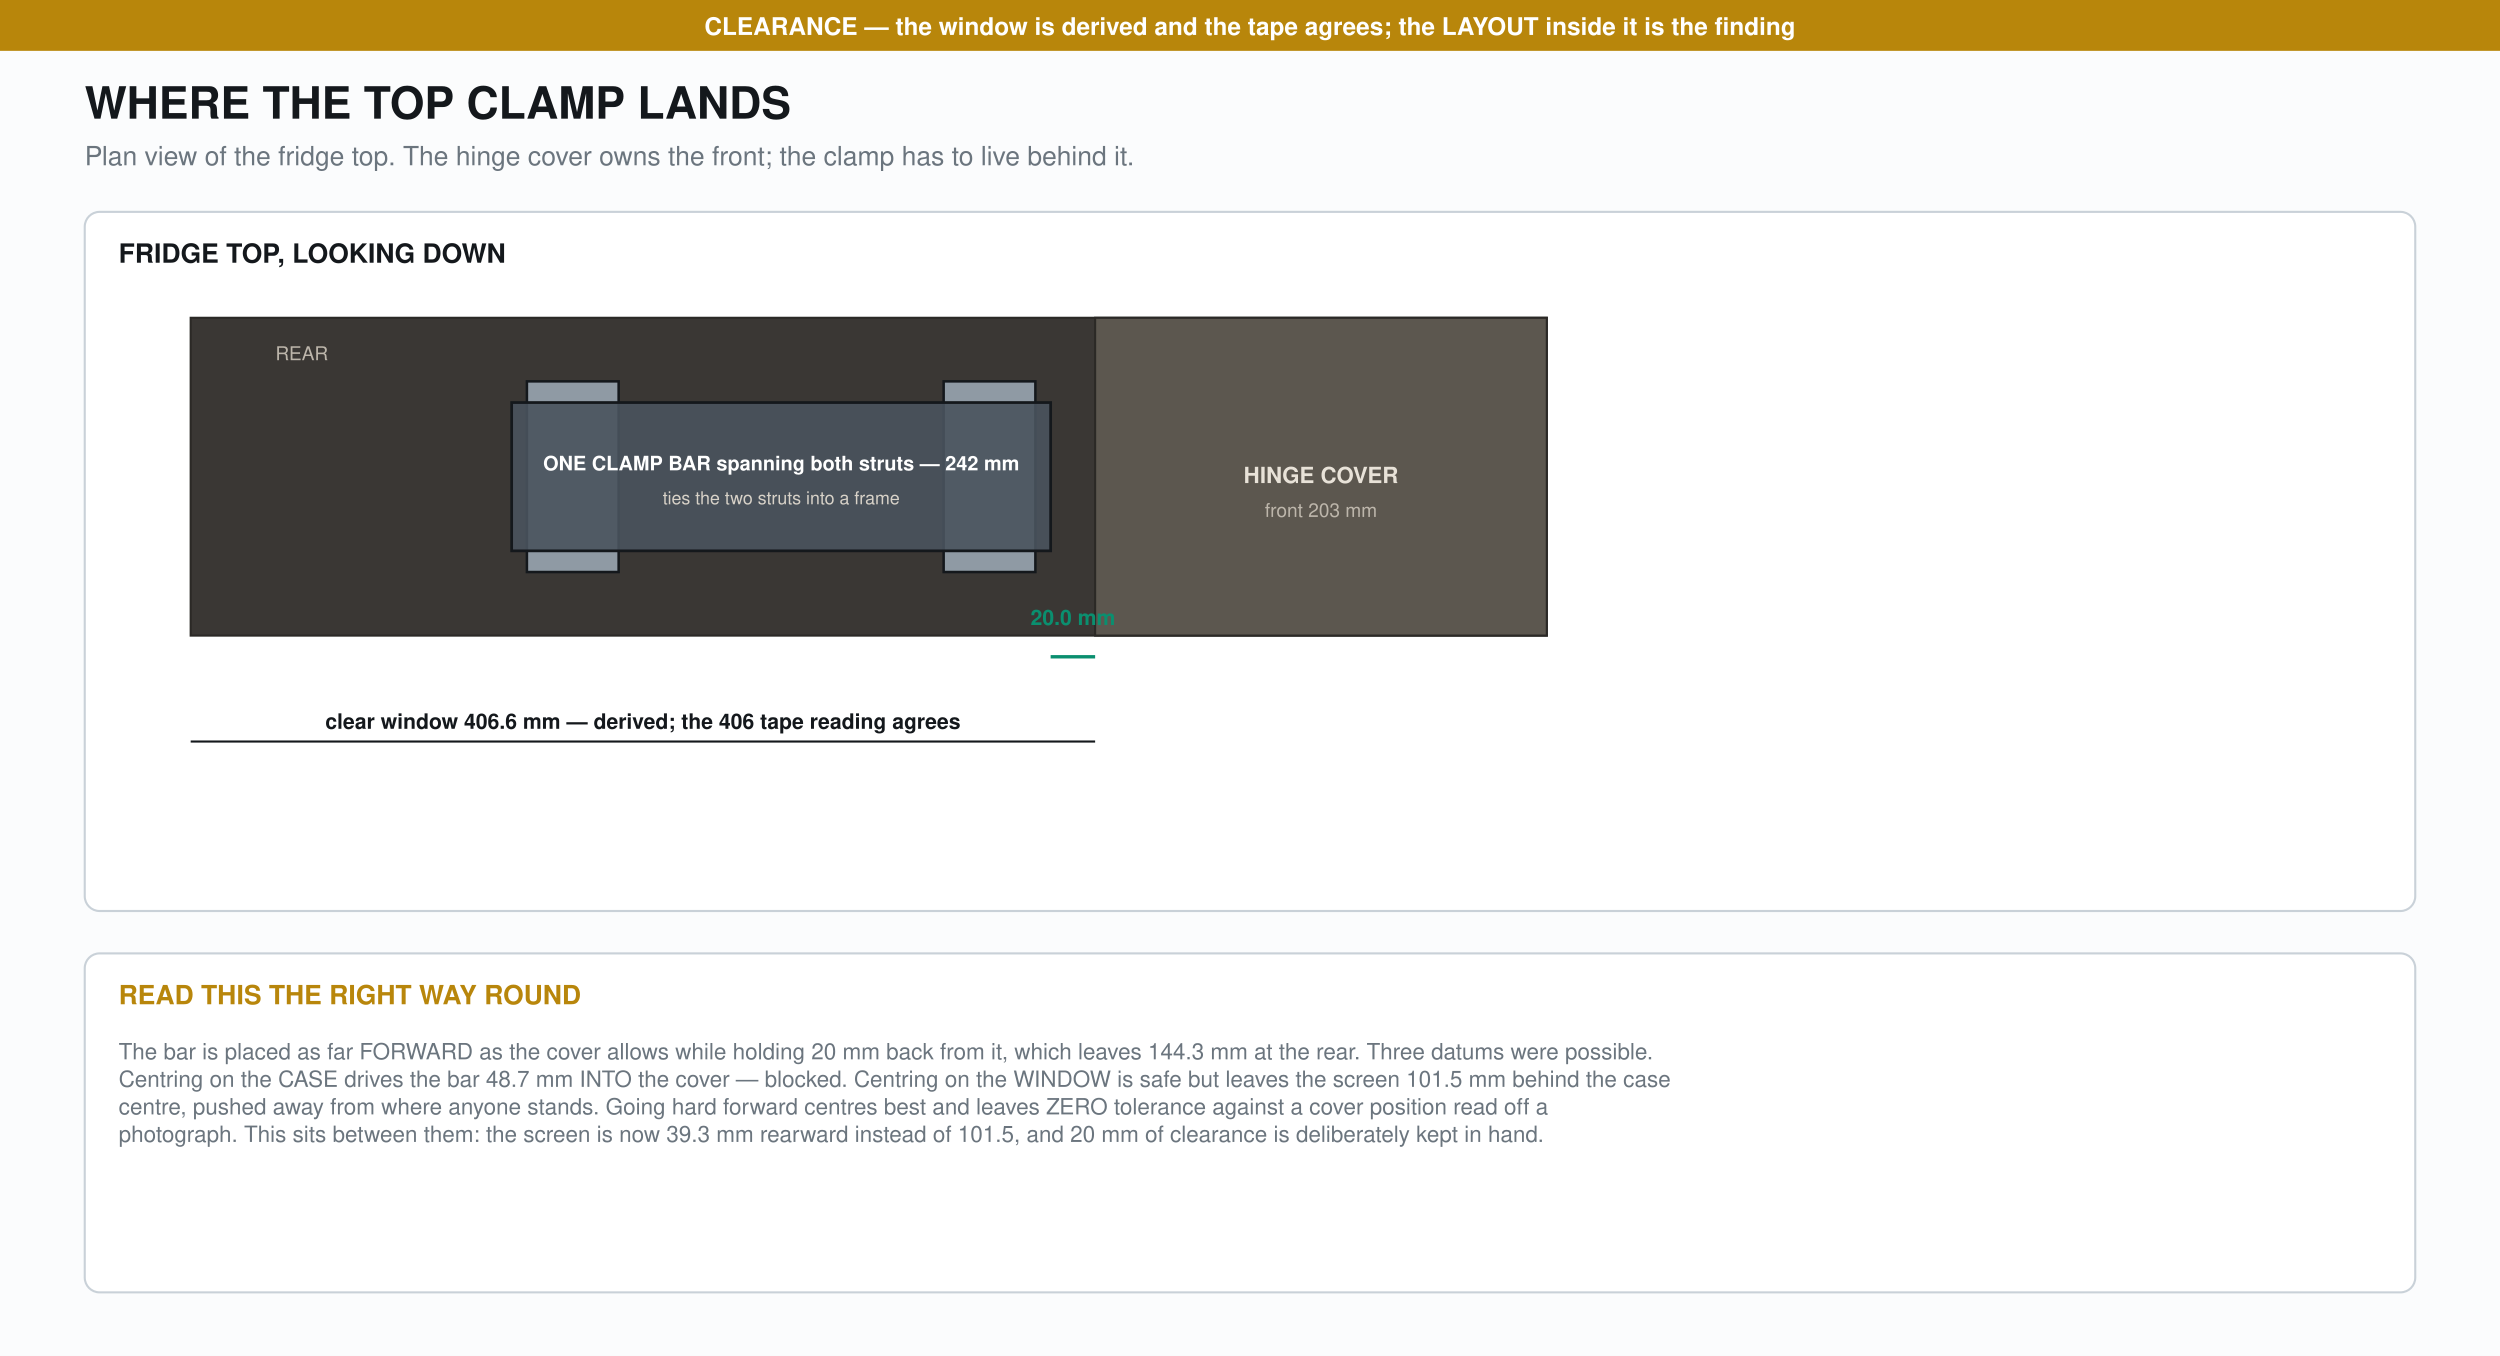
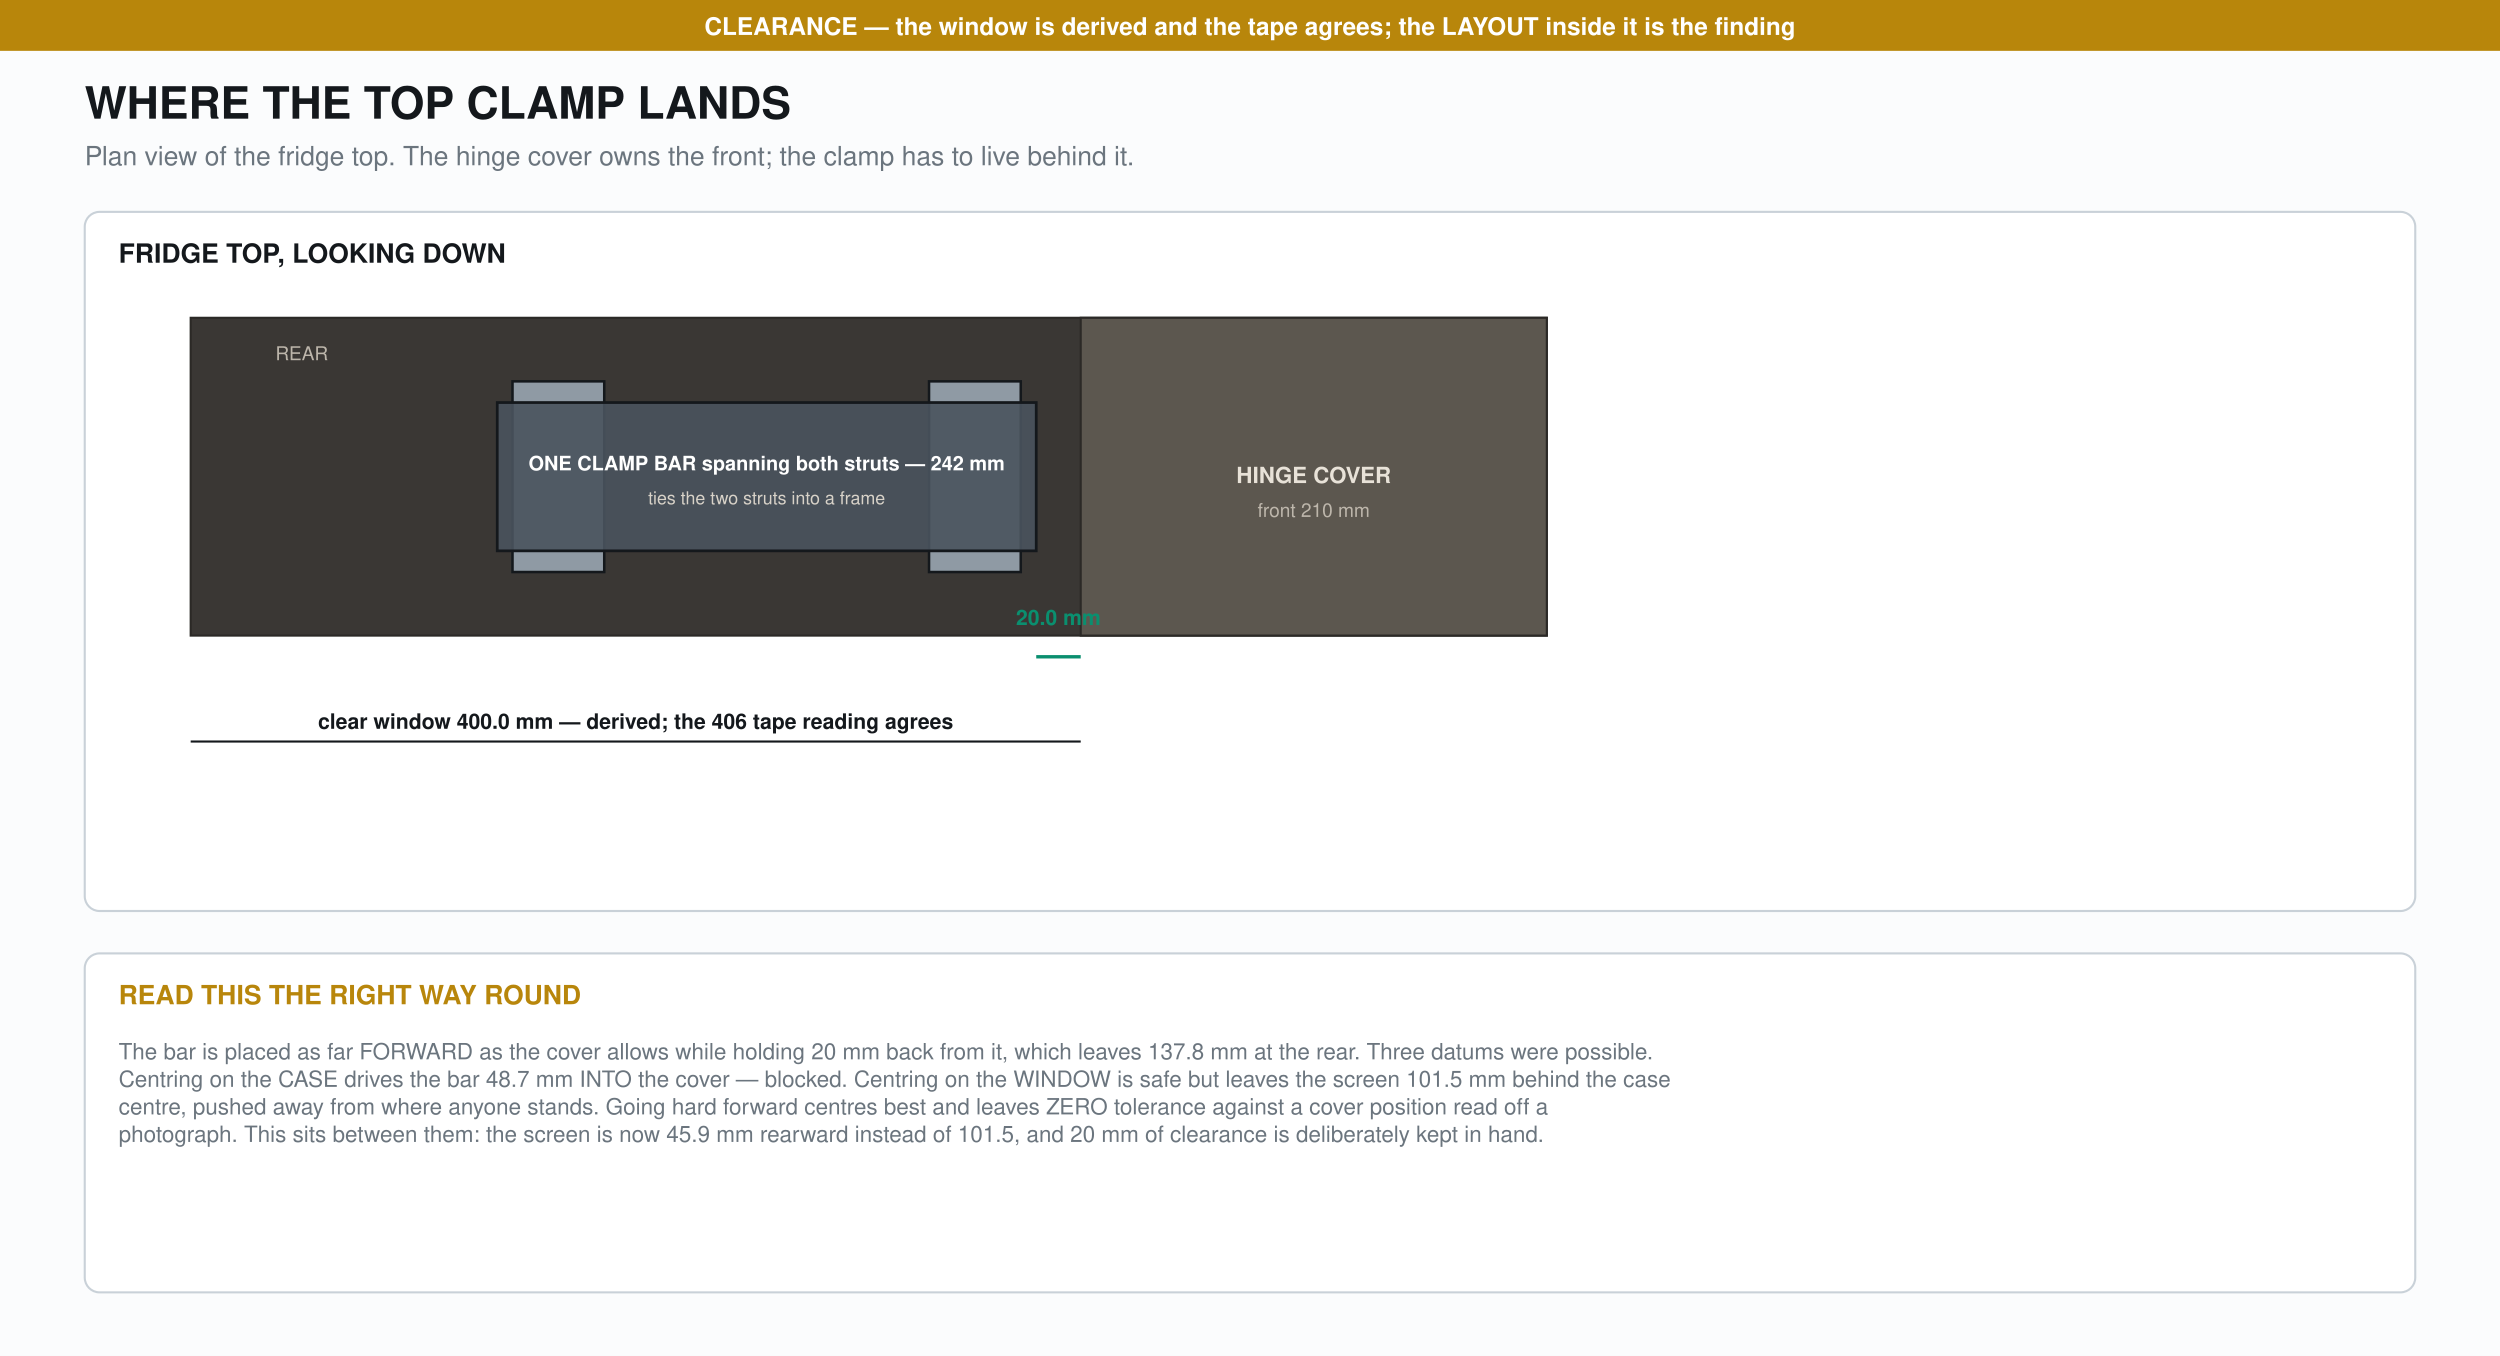
<svg xmlns="http://www.w3.org/2000/svg" width="1180" height="640" viewBox="0 0 1180 640">
  <rect width="1180" height="640" fill="#fbfcfd" />
  <rect width="1180" height="24" fill="#b8860b" />
  <text x="590.00" y="16.50" font-family="Helvetica,Arial,sans-serif" font-size="11.5" text-anchor="middle" fill="#fff" font-weight="bold">CLEARANCE — the window is derived and the tape agrees; the LAYOUT inside it is the finding</text>
  <text x="40.00" y="56.00" font-family="Helvetica,Arial,sans-serif" font-size="21" text-anchor="start" fill="#14181c" font-weight="bold">WHERE THE TOP CLAMP LANDS</text>
  <text x="40.00" y="78.00" font-family="Helvetica,Arial,sans-serif" font-size="12.5" text-anchor="start" fill="#6b757e" font-weight="normal">Plan view of the fridge top. The hinge cover owns the front; the clamp has to live behind it.</text>
  <rect x="40.0" y="100.0" width="1100.0" height="330.0" rx="7" fill="#fff" stroke="#c9d1d8" stroke-width="1" />
  <text x="56.00" y="124.00" font-family="Helvetica,Arial,sans-serif" font-size="12.5" text-anchor="start" fill="#14181c" font-weight="bold">FRIDGE TOP, LOOKING DOWN</text>
  <rect x="90.0" y="150.0" width="640.1" height="150" fill="#3a3734" stroke="#2b2926" />
-   <rect x="516.9" y="150.0" width="213.2" height="150" fill="#5c574f" stroke="#2b2926" />
-   <text x="623.50" y="228.00" font-family="Helvetica,Arial,sans-serif" font-size="10.5" text-anchor="middle" fill="#e8e2d8" font-weight="bold">HINGE COVER</text>
-   <text x="623.50" y="244.00" font-family="Helvetica,Arial,sans-serif" font-size="9" text-anchor="middle" fill="#bdb6ab" font-weight="normal">front 203 mm</text>
+   <rect x="510.1" y="150.0" width="220.0" height="150" fill="#5c574f" stroke="#2b2926" />
+   <text x="620.07" y="228.00" font-family="Helvetica,Arial,sans-serif" font-size="10.5" text-anchor="middle" fill="#e8e2d8" font-weight="bold">HINGE COVER</text>
+   <text x="620.07" y="244.00" font-family="Helvetica,Arial,sans-serif" font-size="9" text-anchor="middle" fill="#bdb6ab" font-weight="normal">front 210 mm</text>
  <text x="130.00" y="170.00" font-family="Helvetica,Arial,sans-serif" font-size="9" text-anchor="start" fill="#bdb6ab" font-weight="normal">REAR</text>
-   <rect x="248.7" y="180.0" width="43.3" height="90" fill="#8f9aa4" stroke="#14181c" stroke-width="1.2" />
-   <rect x="445.4" y="180.0" width="43.3" height="90" fill="#8f9aa4" stroke="#14181c" stroke-width="1.2" />
-   <rect x="241.5" y="190.0" width="254.4" height="70" fill="#4a545e" fill-opacity="0.9" stroke="#14181c" stroke-width="1.3" />
-   <text x="368.74" y="222.00" font-family="Helvetica,Arial,sans-serif" font-size="9.4" text-anchor="middle" fill="#fff" font-weight="bold">ONE CLAMP BAR spanning both struts — 242 mm</text>
-   <text x="368.74" y="238.00" font-family="Helvetica,Arial,sans-serif" font-size="8.4" text-anchor="middle" fill="#d8d2c8" font-weight="normal">ties the two struts into a frame</text>
-   <line x1="495.9" y1="310.0" x2="516.9" y2="310.0" stroke="#0a8f6f" stroke-width="1.6" />
-   <text x="506.43" y="295.00" font-family="Helvetica,Arial,sans-serif" font-size="10" text-anchor="middle" fill="#0a8f6f" font-weight="bold">20.0 mm</text>
-   <line x1="90.0" y1="350.0" x2="516.9" y2="350.0" stroke="#14181c" stroke-width="1" />
-   <text x="303.46" y="344.00" font-family="Helvetica,Arial,sans-serif" font-size="10" text-anchor="middle" fill="#14181c" font-weight="bold">clear window 406.6 mm — derived; the 406 tape reading agrees</text>
+   <rect x="241.9" y="180.0" width="43.3" height="90" fill="#8f9aa4" stroke="#14181c" stroke-width="1.2" />
+   <rect x="438.5" y="180.0" width="43.3" height="90" fill="#8f9aa4" stroke="#14181c" stroke-width="1.2" />
+   <rect x="234.7" y="190.0" width="254.4" height="70" fill="#4a545e" fill-opacity="0.9" stroke="#14181c" stroke-width="1.3" />
+   <text x="361.86" y="222.00" font-family="Helvetica,Arial,sans-serif" font-size="9.4" text-anchor="middle" fill="#fff" font-weight="bold">ONE CLAMP BAR spanning both struts — 242 mm</text>
+   <text x="361.86" y="238.00" font-family="Helvetica,Arial,sans-serif" font-size="8.4" text-anchor="middle" fill="#d8d2c8" font-weight="normal">ties the two struts into a frame</text>
+   <line x1="489.1" y1="310.0" x2="510.1" y2="310.0" stroke="#0a8f6f" stroke-width="1.6" />
+   <text x="499.55" y="295.00" font-family="Helvetica,Arial,sans-serif" font-size="10" text-anchor="middle" fill="#0a8f6f" font-weight="bold">20.0 mm</text>
+   <line x1="90.0" y1="350.0" x2="510.1" y2="350.0" stroke="#14181c" stroke-width="1" />
+   <text x="300.03" y="344.00" font-family="Helvetica,Arial,sans-serif" font-size="10" text-anchor="middle" fill="#14181c" font-weight="bold">clear window 400.0 mm — derived; the 406 tape reading agrees</text>
  <rect x="40.0" y="450.0" width="1100.0" height="160.0" rx="7" fill="#fff" stroke="#c9d1d8" stroke-width="1" />
  <text x="56.00" y="474.00" font-family="Helvetica,Arial,sans-serif" font-size="12.5" text-anchor="start" fill="#b8860b" font-weight="bold">READ THIS THE RIGHT WAY ROUND</text>
-   <text x="56.00" y="500.00" font-family="Helvetica,Arial,sans-serif" font-size="10.6" text-anchor="start" fill="#6b757e" font-weight="normal">The bar is placed as far FORWARD as the cover allows while holding 20 mm back from it, which leaves 144.3 mm at the rear. Three datums were possible.</text>
+   <text x="56.00" y="500.00" font-family="Helvetica,Arial,sans-serif" font-size="10.6" text-anchor="start" fill="#6b757e" font-weight="normal">The bar is placed as far FORWARD as the cover allows while holding 20 mm back from it, which leaves 137.8 mm at the rear. Three datums were possible.</text>
  <text x="56.00" y="513.00" font-family="Helvetica,Arial,sans-serif" font-size="10.6" text-anchor="start" fill="#6b757e" font-weight="normal">Centring on the CASE drives the bar 48.7 mm INTO the cover — blocked. Centring on the WINDOW is safe but leaves the screen 101.5 mm behind the case</text>
  <text x="56.00" y="526.00" font-family="Helvetica,Arial,sans-serif" font-size="10.6" text-anchor="start" fill="#6b757e" font-weight="normal">centre, pushed away from where anyone stands. Going hard forward centres best and leaves ZERO tolerance against a cover position read off a</text>
-   <text x="56.00" y="539.00" font-family="Helvetica,Arial,sans-serif" font-size="10.6" text-anchor="start" fill="#6b757e" font-weight="normal">photograph. This sits between them: the screen is now 39.3 mm rearward instead of 101.5, and 20 mm of clearance is deliberately kept in hand.</text>
+   <text x="56.00" y="539.00" font-family="Helvetica,Arial,sans-serif" font-size="10.6" text-anchor="start" fill="#6b757e" font-weight="normal">photograph. This sits between them: the screen is now 45.9 mm rearward instead of 101.5, and 20 mm of clearance is deliberately kept in hand.</text>
</svg>
